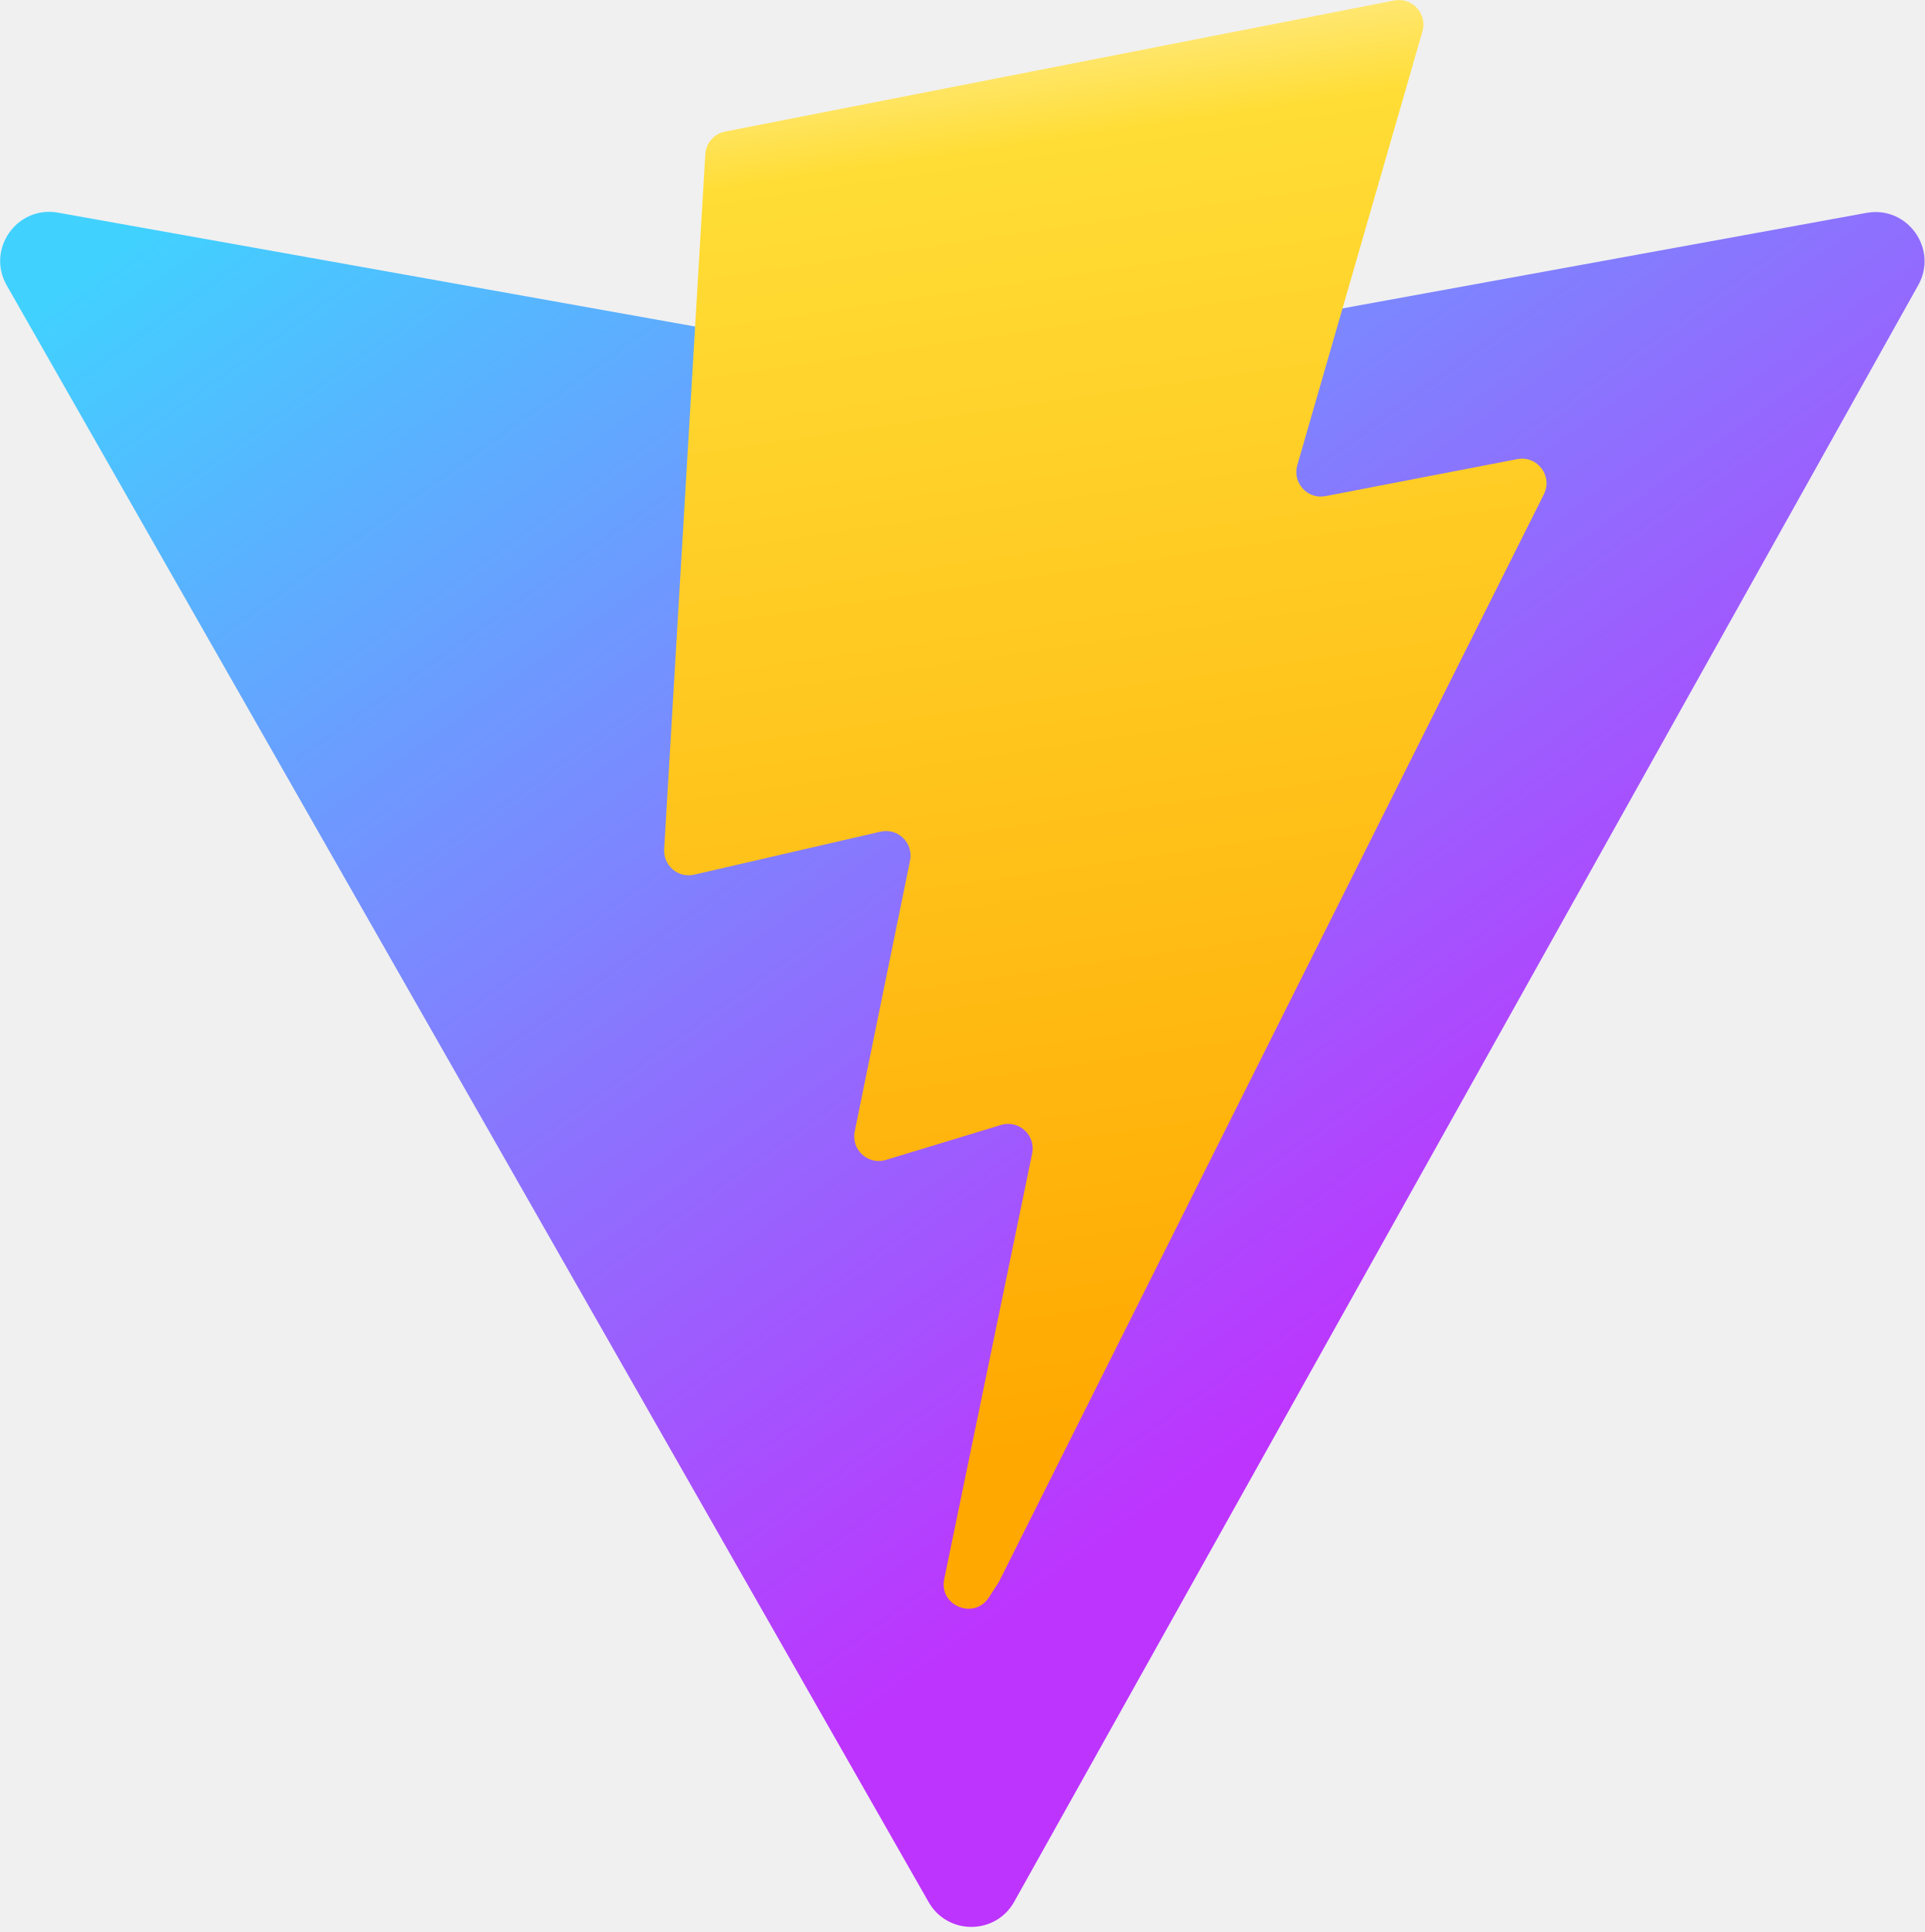
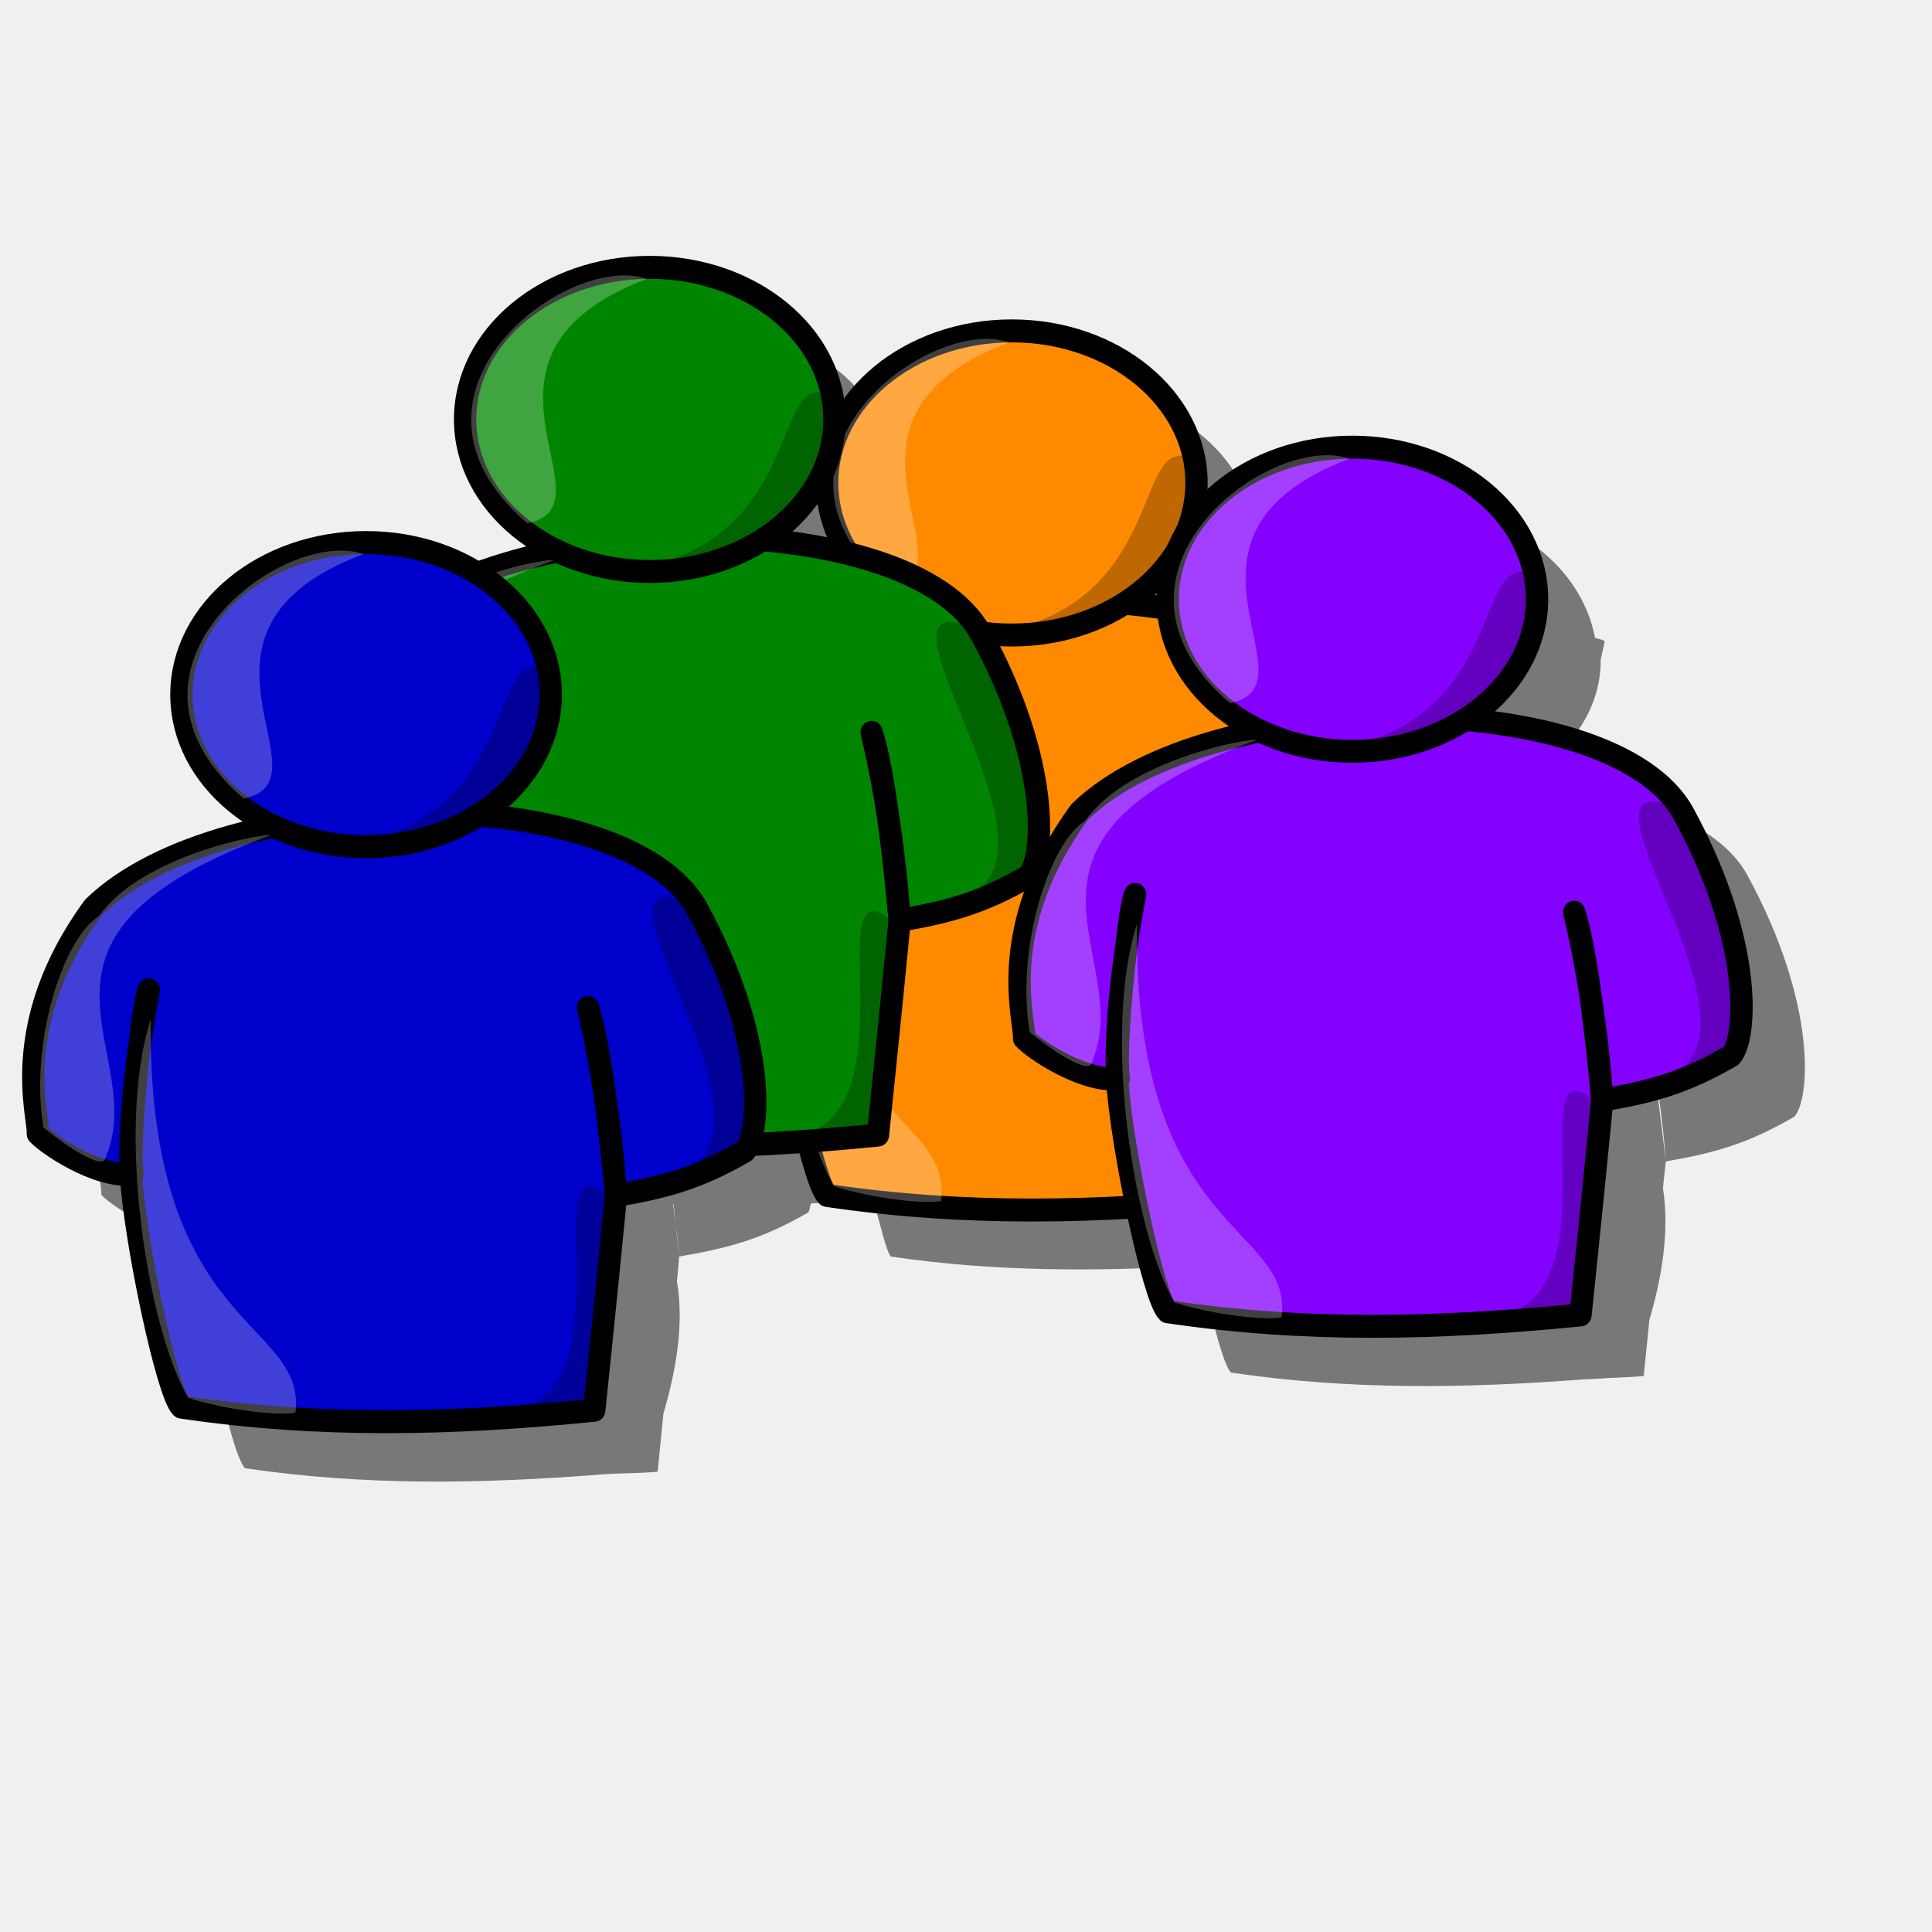
- <svg xmlns="http://www.w3.org/2000/svg" aria-hidden="true" role="img" class="iconify iconify--logos" width="31.88" height="32" preserveAspectRatio="xMidYMid meet" viewBox="0 0 256 257">
-   <defs>
-     <linearGradient id="IconifyId1813088fe1fbc01fb466" x1="-.828%" x2="57.636%" y1="7.652%" y2="78.411%">
-       <stop offset="0%" stop-color="#41D1FF" />
-       <stop offset="100%" stop-color="#BD34FE" />
-     </linearGradient>
-     <linearGradient id="IconifyId1813088fe1fbc01fb467" x1="43.376%" x2="50.316%" y1="2.242%" y2="89.03%">
-       <stop offset="0%" stop-color="#FFEA83" />
-       <stop offset="8.333%" stop-color="#FFDD35" />
-       <stop offset="100%" stop-color="#FFA800" />
-     </linearGradient>
-   </defs>
-   <path fill="url(#IconifyId1813088fe1fbc01fb466)" d="M255.153 37.938L134.897 252.976c-2.483 4.44-8.862 4.466-11.382.048L.875 37.958c-2.746-4.814 1.371-10.646 6.827-9.67l120.385 21.517a6.537 6.537 0 0 0 2.322-.004l117.867-21.483c5.438-.991 9.574 4.796 6.877 9.62Z" />
-   <path fill="url(#IconifyId1813088fe1fbc01fb467)" d="M185.432.063L96.44 17.501a3.268 3.268 0 0 0-2.634 3.014l-5.474 92.456a3.268 3.268 0 0 0 3.997 3.378l24.777-5.718c2.318-.535 4.413 1.507 3.936 3.838l-7.361 36.047c-.495 2.426 1.782 4.5 4.151 3.78l15.304-4.649c2.372-.72 4.652 1.36 4.15 3.788l-11.698 56.621c-.732 3.542 3.979 5.473 5.943 2.437l1.313-2.028l72.516-144.72c1.215-2.423-.88-5.186-3.54-4.672l-25.505 4.922c-2.396.462-4.435-1.77-3.759-4.114l16.646-57.705c.677-2.35-1.37-4.583-3.769-4.113Z" />
+ <svg xmlns="http://www.w3.org/2000/svg" id="svg1" height="80pt" width="80pt">
+   <path id="path1082" fill-rule="evenodd" fill-opacity=".5" d="m39.375 18.125c-5.628 0-10.187 3.772-10.187 8.406 0 3.182 2.235 5.857 5.406 7.281-1.708 0.332-3.293 0.784-4.782 1.344-1.716-1.08-3.768-1.843-6.093-1.844-5.628 0-10.188 3.772-10.188 8.407 0 3.188 2.224 5.891 5.407 7.312-4.208 0.818-8.029 2.242-10.282 4.438-4.744 6.477-2.976 11.578-3.062 12.5 0.426 0.491 3.136 2.379 5.156 2.219-0.053-1.084 0.131-2.228 0.219-3.407 0.068-1.111 0.032-1.68 0.156-2.812 0.286-2.216 0.594-3.938 0.594-3.938-0.116 0.095-0.377 1.968-0.594 3.938-0.113 0.878-0.084 1.84-0.156 2.812-0.079 1.282-0.245 2.821-0.157 3.407-0.019 0.001-0.042-0.002-0.062 0 0.001 0.019-0.001 0.042 0 0.062 0.22 3.67 2.006 12.103 2.781 12.812 6.568 0.97 12.936 0.87 19.657 0.344 1.053-0.082 2.049-0.049 3.124-0.156 0 0 0.238-2.47 0.313-3.188 0.644-2.21 1.171-4.85 0.75-7.312 0.068-0.693 0.056-0.661 0.125-1.375-0.084-1.212-0.219-1.894-0.344-2.937 0.011 0 0.02 0.03 0.032 0.031 0.141 1.335 0.312 2.906 0.312 2.906 2.629-0.461 4.496-0.913 7.125-2.437 0.073-0.078 0.092-0.362 0.156-0.5 1.135-0.05 2.284-0.103 3.438-0.188 0.34 1.239 0.739 2.915 0.969 3.125 5.723 0.845 11.319 0.831 17.093 0.5 0.605 2.931 1.268 5.522 1.688 5.906 6.492 0.959 12.803 0.883 19.437 0.375 0.286-0.001 0.428-0.016 0.719-0.031 0.89-0.073 1.718-0.066 2.625-0.156 0 0 0.241-2.412 0.312-3.094 0.641-2.175 1.137-4.8 0.75-7.281 0.074-0.741 0.082-0.703 0.157-1.469-0.174-2.503-0.5-4.355-0.781-6.063-0.236-1.618-0.468-3.395-0.782-4.343-0.023-0.056 0.36 1.791 0.782 4.343 0.439 3.017 0.781 6.063 0.781 6.063 2.628-0.461 4.465-0.944 7.093-2.469 0.862-0.922 1.308-6.182-2.593-13.344-1.662-3.053-6.718-4.708-12.469-5.156 2.572-1.524 4.375-3.88 4.375-6.687v-0.063c0.068-0.335 0.185-0.777 0.219-1-0.209-0.141-0.357-0.116-0.532-0.187-0.758-4.019-4.814-7.157-9.906-7.157-4.221 0-7.826 2.112-9.375 5.126 0.48-0.974 0.781-2.042 0.781-3.157 0-0.021 0.001-0.041 0-0.062 0.067-0.33 0.185-0.78 0.219-1-0.213-0.145-0.353-0.116-0.531-0.188-0.765-4.013-4.788-7.125-9.875-7.125-5.628 0-10.187 3.741-10.187 8.375 0 1.511 0.588 2.869 1.437 4.094-1.664-0.443-3.475-0.724-5.406-0.875 2.213-1.31 3.7-3.269 4.093-5.594 0.147-0.47 0.173-0.746 0.25-1.125 0-0.01 0.001-0.021 0-0.031 0.071-0.344 0.184-0.804 0.219-1.031-0.213-0.145-0.353-0.116-0.531-0.188-0.76-4.017-4.784-7.156-9.875-7.156zm29.375 15.187c-0.48 0.974-0.781 2.042-0.781 3.157 0 0.212 0.137 0.385 0.156 0.593-0.942-0.156-1.905-0.265-2.906-0.343 1.501-0.895 2.8-1.984 3.531-3.407z" />
+   <g id="g984" transform="translate(0 -2.5)" fill-rule="evenodd">
+     <path id="path884" stroke-linejoin="round" d="m18.815 66.311c0.157-1.63-3.046-10.639 5.584-22.094 13.016-12.332 53.567-12.473 60.659 0.191 7.091 12.664 6.319 21.993 4.753 23.623-4.782 2.696-8.154 3.51-12.936 4.325 0 0-1.177-13.555-2.814-18.359-0.07-0.164 2.026 7.321 2.814 18.363-1.091 10.917-2.182 20.957-2.182 20.957-14.445 1.402-27.638 1.676-41.457-0.307-1.41-1.254-4.666-16.16-5.066-22.65-0.4-7.493 1.793-18.092 1.793-18.092-0.47 0.376-2.182 14.498-1.636 17.992-3.685 0.358-8.728-3.071-9.512-3.949z" transform="matrix(.54975 0 0 .5655 27.396 15.905)" stroke="#000" stroke-width="2.242" fill="#ff8a00" />
+     <path id="path885" stroke-linejoin="round" d="m70.329 23.447c0 8.195-8.308 14.847-18.546 14.847s-18.547-6.652-18.547-14.847c0-8.196 8.309-14.848 18.547-14.848 10.238 0 18.546 6.652 18.546 14.848z" transform="matrix(.54975 0 0 .5655 27.396 15.905)" stroke="#000" stroke-width="2.242" fill="#ff8a00" />
+     <path id="path886" d="m51.512 9.72c-8.077-2.692-27.102 11.308-12.025 23.872 9.153-1.796-8.436-16.334 12.025-23.872z" fill-opacity=".25" transform="matrix(.54975 0 0 .5655 27.396 15.905)" stroke-width="1pt" fill="#fff" />
+     <path id="path887" d="m42.179 37.181c-0.898-0.18-12.923 1.974-17.231 7.897-3.589 2.154-7 12.384-5.564 20.641 1.795 1.435 5.205 3.769 6.103 3.23 5.025-10.589-11.846-21.538 16.692-31.768z" fill-opacity=".25" transform="matrix(.54975 0 0 .5655 27.396 15.905)" stroke-width="1pt" fill="#fff" />
+     <path id="path888" d="m30.153 55.129c-3.589 10.949-0.179 30.512 3.769 36.974 3.949 1.256 9.513 1.795 10.77 1.436 1.076-9.154-14.898-7.898-14.539-38.41z" fill-opacity=".25" transform="matrix(.54975 0 0 .5655 27.396 15.905)" stroke-width="1pt" fill="#fff" />
+     <path id="path889" stroke-width="1pt" fill-opacity=".25" transform="matrix(.54975 0 0 .5655 27.396 15.905)" d="m52.589 37.54c15.256-4.129 11.307-20.462 18.128-15.975-0.539 3.411-2.693 15.436-18.128 15.975z" />
+     <path id="path890" stroke-width="1pt" fill-opacity=".25" transform="matrix(.54975 0 0 .5655 27.396 15.905)" d="m81.306 70.565s8.257-1.616 8.616-3.231c1.974-6.282-3.411-21.179-5.923-23.692-12.205-4.308 13.281 24.948-2.693 26.923z" />
+     <path id="path891" stroke-width="1pt" fill-opacity=".24" transform="matrix(.54975 0 0 .5655 27.396 15.905)" d="m64.973 93.539s7.898 0.538 8.795-0.898 5.026-14 2.513-20.102c-8.257-6.82 3.051 20.82-11.308 21z" />
+     <path id="path828" stroke-linejoin="round" d="m18.815 66.311c0.157-1.63-3.046-10.639 5.584-22.094 13.016-12.332 53.567-12.473 60.659 0.191 7.091 12.664 6.319 21.993 4.753 23.623-4.782 2.696-8.154 3.51-12.936 4.325 0 0-1.177-13.555-2.814-18.359-0.07-0.164 2.026 7.321 2.814 18.363-1.091 10.917-2.182 20.957-2.182 20.957-14.445 1.402-27.638 1.676-41.457-0.307-1.41-1.254-4.666-16.16-5.066-22.65-0.4-7.493 1.793-18.092 1.793-18.092-0.47 0.376-2.182 14.498-1.636 17.992-3.685 0.358-8.728-3.071-9.512-3.949z" transform="matrix(.54975 0 0 .5655 46.197 22.325)" stroke="#000" stroke-width="2.242" fill="#8400ff" />
+     <path id="path827" stroke-linejoin="round" d="m70.329 23.447c0 8.195-8.308 14.847-18.546 14.847s-18.547-6.652-18.547-14.847c0-8.196 8.309-14.848 18.547-14.848 10.238 0 18.546 6.652 18.546 14.848z" transform="matrix(.54975 0 0 .5655 46.197 22.325)" stroke="#000" stroke-width="2.242" fill="#8400ff" />
+     <path id="path830" d="m51.512 9.72c-8.077-2.692-27.102 11.308-12.025 23.872 9.153-1.796-8.436-16.334 12.025-23.872z" fill-opacity=".25" transform="matrix(.54975 0 0 .5655 46.197 22.325)" stroke-width="1pt" fill="#fff" />
+     <path id="path831" d="m42.179 37.181c-0.898-0.18-12.923 1.974-17.231 7.897-3.589 2.154-7 12.384-5.564 20.641 1.795 1.435 5.205 3.769 6.103 3.23 5.025-10.589-11.846-21.538 16.692-31.768z" fill-opacity=".25" transform="matrix(.54975 0 0 .5655 46.197 22.325)" stroke-width="1pt" fill="#fff" />
+     <path id="path832" d="m30.153 55.129c-3.589 10.949-0.179 30.512 3.769 36.974 3.949 1.256 9.513 1.795 10.77 1.436 1.076-9.154-14.898-7.898-14.539-38.41z" fill-opacity=".25" transform="matrix(.54975 0 0 .5655 46.197 22.325)" stroke-width="1pt" fill="#fff" />
+     <path id="path833" stroke-width="1pt" fill-opacity=".25" transform="matrix(.54975 0 0 .5655 46.197 22.325)" d="m52.589 37.54c15.256-4.129 11.307-20.462 18.128-15.975-0.539 3.411-2.693 15.436-18.128 15.975z" />
+     <path id="path834" stroke-width="1pt" fill-opacity=".25" transform="matrix(.54975 0 0 .5655 46.197 22.325)" d="m81.306 70.565s8.257-1.616 8.616-3.231c1.974-6.282-3.411-21.179-5.923-23.692-12.205-4.308 13.281 24.948-2.693 26.923z" />
+     <path id="path835" stroke-width="1pt" fill-opacity=".24" transform="matrix(.54975 0 0 .5655 46.197 22.325)" d="m64.973 93.539s7.898 0.538 8.795-0.898 5.026-14 2.513-20.102c-8.257-6.82 3.051 20.82-11.308 21z" />
+     <path id="path875" stroke-linejoin="round" d="m18.815 66.311c0.157-1.63-3.046-10.639 5.584-22.094 13.016-12.332 53.567-12.473 60.659 0.191 7.091 12.664 6.319 21.993 4.753 23.623-4.782 2.696-8.154 3.51-12.936 4.325 0 0-1.177-13.555-2.814-18.359-0.07-0.164 2.026 7.321 2.814 18.363-1.091 10.917-2.182 20.957-2.182 20.957-14.445 1.402-27.638 1.676-41.457-0.307-1.41-1.254-4.666-16.16-5.066-22.65-0.4-7.493 1.793-18.092 1.793-18.092-0.47 0.376-2.182 14.498-1.636 17.992-3.685 0.358-8.728-3.071-9.512-3.949z" transform="matrix(.54975 0 0 .5655 7.4075 12.397)" stroke="#000" stroke-width="2.242" fill="#008500" />
+     <path id="path876" stroke-linejoin="round" d="m70.329 23.447c0 8.195-8.308 14.847-18.546 14.847s-18.547-6.652-18.547-14.847c0-8.196 8.309-14.848 18.547-14.848 10.238 0 18.546 6.652 18.546 14.848z" transform="matrix(.54975 0 0 .5655 7.4075 12.397)" stroke="#000" stroke-width="2.242" fill="#008500" />
+     <path id="path877" d="m51.512 9.72c-8.077-2.692-27.102 11.308-12.025 23.872 9.153-1.796-8.436-16.334 12.025-23.872z" fill-opacity=".25" transform="matrix(.54975 0 0 .5655 7.4075 12.397)" stroke-width="1pt" fill="#fff" />
+     <path id="path878" d="m42.179 37.181c-0.898-0.18-12.923 1.974-17.231 7.897-3.589 2.154-7 12.384-5.564 20.641 1.795 1.435 5.205 3.769 6.103 3.23 5.025-10.589-11.846-21.538 16.692-31.768z" fill-opacity=".25" transform="matrix(.54975 0 0 .5655 7.4075 12.397)" stroke-width="1pt" fill="#fff" />
+     <path id="path879" d="m30.153 55.129c-3.589 10.949-0.179 30.512 3.769 36.974 3.949 1.256 9.513 1.795 10.77 1.436 1.076-9.154-14.898-7.898-14.539-38.41z" fill-opacity=".25" transform="matrix(.54975 0 0 .5655 7.4075 12.397)" stroke-width="1pt" fill="#fff" />
+     <path id="path880" stroke-width="1pt" fill-opacity=".25" transform="matrix(.54975 0 0 .5655 7.4075 12.397)" d="m52.589 37.54c15.256-4.129 11.307-20.462 18.128-15.975-0.539 3.411-2.693 15.436-18.128 15.975z" />
+     <path id="path881" stroke-width="1pt" fill-opacity=".25" transform="matrix(.54975 0 0 .5655 7.4075 12.397)" d="m81.306 70.565s8.257-1.616 8.616-3.231c1.974-6.282-3.411-21.179-5.923-23.692-12.205-4.308 13.281 24.948-2.693 26.923z" />
+     <path id="path882" stroke-width="1pt" fill-opacity=".24" transform="matrix(.54975 0 0 .5655 7.4075 12.397)" d="m64.973 93.539s7.898 0.538 8.795-0.898 5.026-14 2.513-20.102c-8.257-6.82 3.051 20.82-11.308 21z" />
+     <path id="path893" stroke-linejoin="round" d="m18.815 66.311c0.157-1.63-3.046-10.639 5.584-22.094 13.016-12.332 53.567-12.473 60.659 0.191 7.091 12.664 6.319 21.993 4.753 23.623-4.782 2.696-8.154 3.51-12.936 4.325 0 0-1.177-13.555-2.814-18.359-0.07-0.164 2.026 7.321 2.814 18.363-1.091 10.917-2.182 20.957-2.182 20.957-14.445 1.402-27.638 1.676-41.457-0.307-1.41-1.254-4.666-16.16-5.066-22.65-0.4-7.493 1.793-18.092 1.793-18.092-0.47 0.376-2.182 14.498-1.636 17.992-3.685 0.358-8.728-3.071-9.512-3.949z" transform="matrix(.54975 0 0 .5655 -8.2553 27.591)" stroke="#000" stroke-width="2.242" fill="#00c" />
+     <path id="path894" stroke-linejoin="round" d="m70.329 23.447c0 8.195-8.308 14.847-18.546 14.847s-18.547-6.652-18.547-14.847c0-8.196 8.309-14.848 18.547-14.848 10.238 0 18.546 6.652 18.546 14.848z" transform="matrix(.54975 0 0 .5655 -8.2553 27.591)" stroke="#000" stroke-width="2.242" fill="#00c" />
+     <path id="path895" d="m51.512 9.72c-8.077-2.692-27.102 11.308-12.025 23.872 9.153-1.796-8.436-16.334 12.025-23.872z" fill-opacity=".25" transform="matrix(.54975 0 0 .5655 -8.2553 27.591)" stroke-width="1pt" fill="#fff" />
+     <path id="path896" d="m42.179 37.181c-0.898-0.18-12.923 1.974-17.231 7.897-3.589 2.154-7 12.384-5.564 20.641 1.795 1.435 5.205 3.769 6.103 3.23 5.025-10.589-11.846-21.538 16.692-31.768z" fill-opacity=".25" transform="matrix(.54975 0 0 .5655 -8.2553 27.591)" stroke-width="1pt" fill="#fff" />
+     <path id="path897" d="m30.153 55.129c-3.589 10.949-0.179 30.512 3.769 36.974 3.949 1.256 9.513 1.795 10.77 1.436 1.076-9.154-14.898-7.898-14.539-38.41z" fill-opacity=".25" transform="matrix(.54975 0 0 .5655 -8.2553 27.591)" stroke-width="1pt" fill="#fff" />
+     <path id="path898" stroke-width="1pt" fill-opacity=".25" transform="matrix(.54975 0 0 .5655 -8.2553 27.591)" d="m52.589 37.54c15.256-4.129 11.307-20.462 18.128-15.975-0.539 3.411-2.693 15.436-18.128 15.975z" />
+     <path id="path899" stroke-width="1pt" fill-opacity=".25" transform="matrix(.54975 0 0 .5655 -8.2553 27.591)" d="m81.306 70.565s8.257-1.616 8.616-3.231c1.974-6.282-3.411-21.179-5.923-23.692-12.205-4.308 13.281 24.948-2.693 26.923z" />
+     <path id="path900" stroke-width="1pt" fill-opacity=".24" transform="matrix(.54975 0 0 .5655 -8.2553 27.591)" d="m64.973 93.539s7.898 0.538 8.795-0.898 5.026-14 2.513-20.102c-8.257-6.82 3.051 20.82-11.308 21z" />
+   </g>
</svg>
